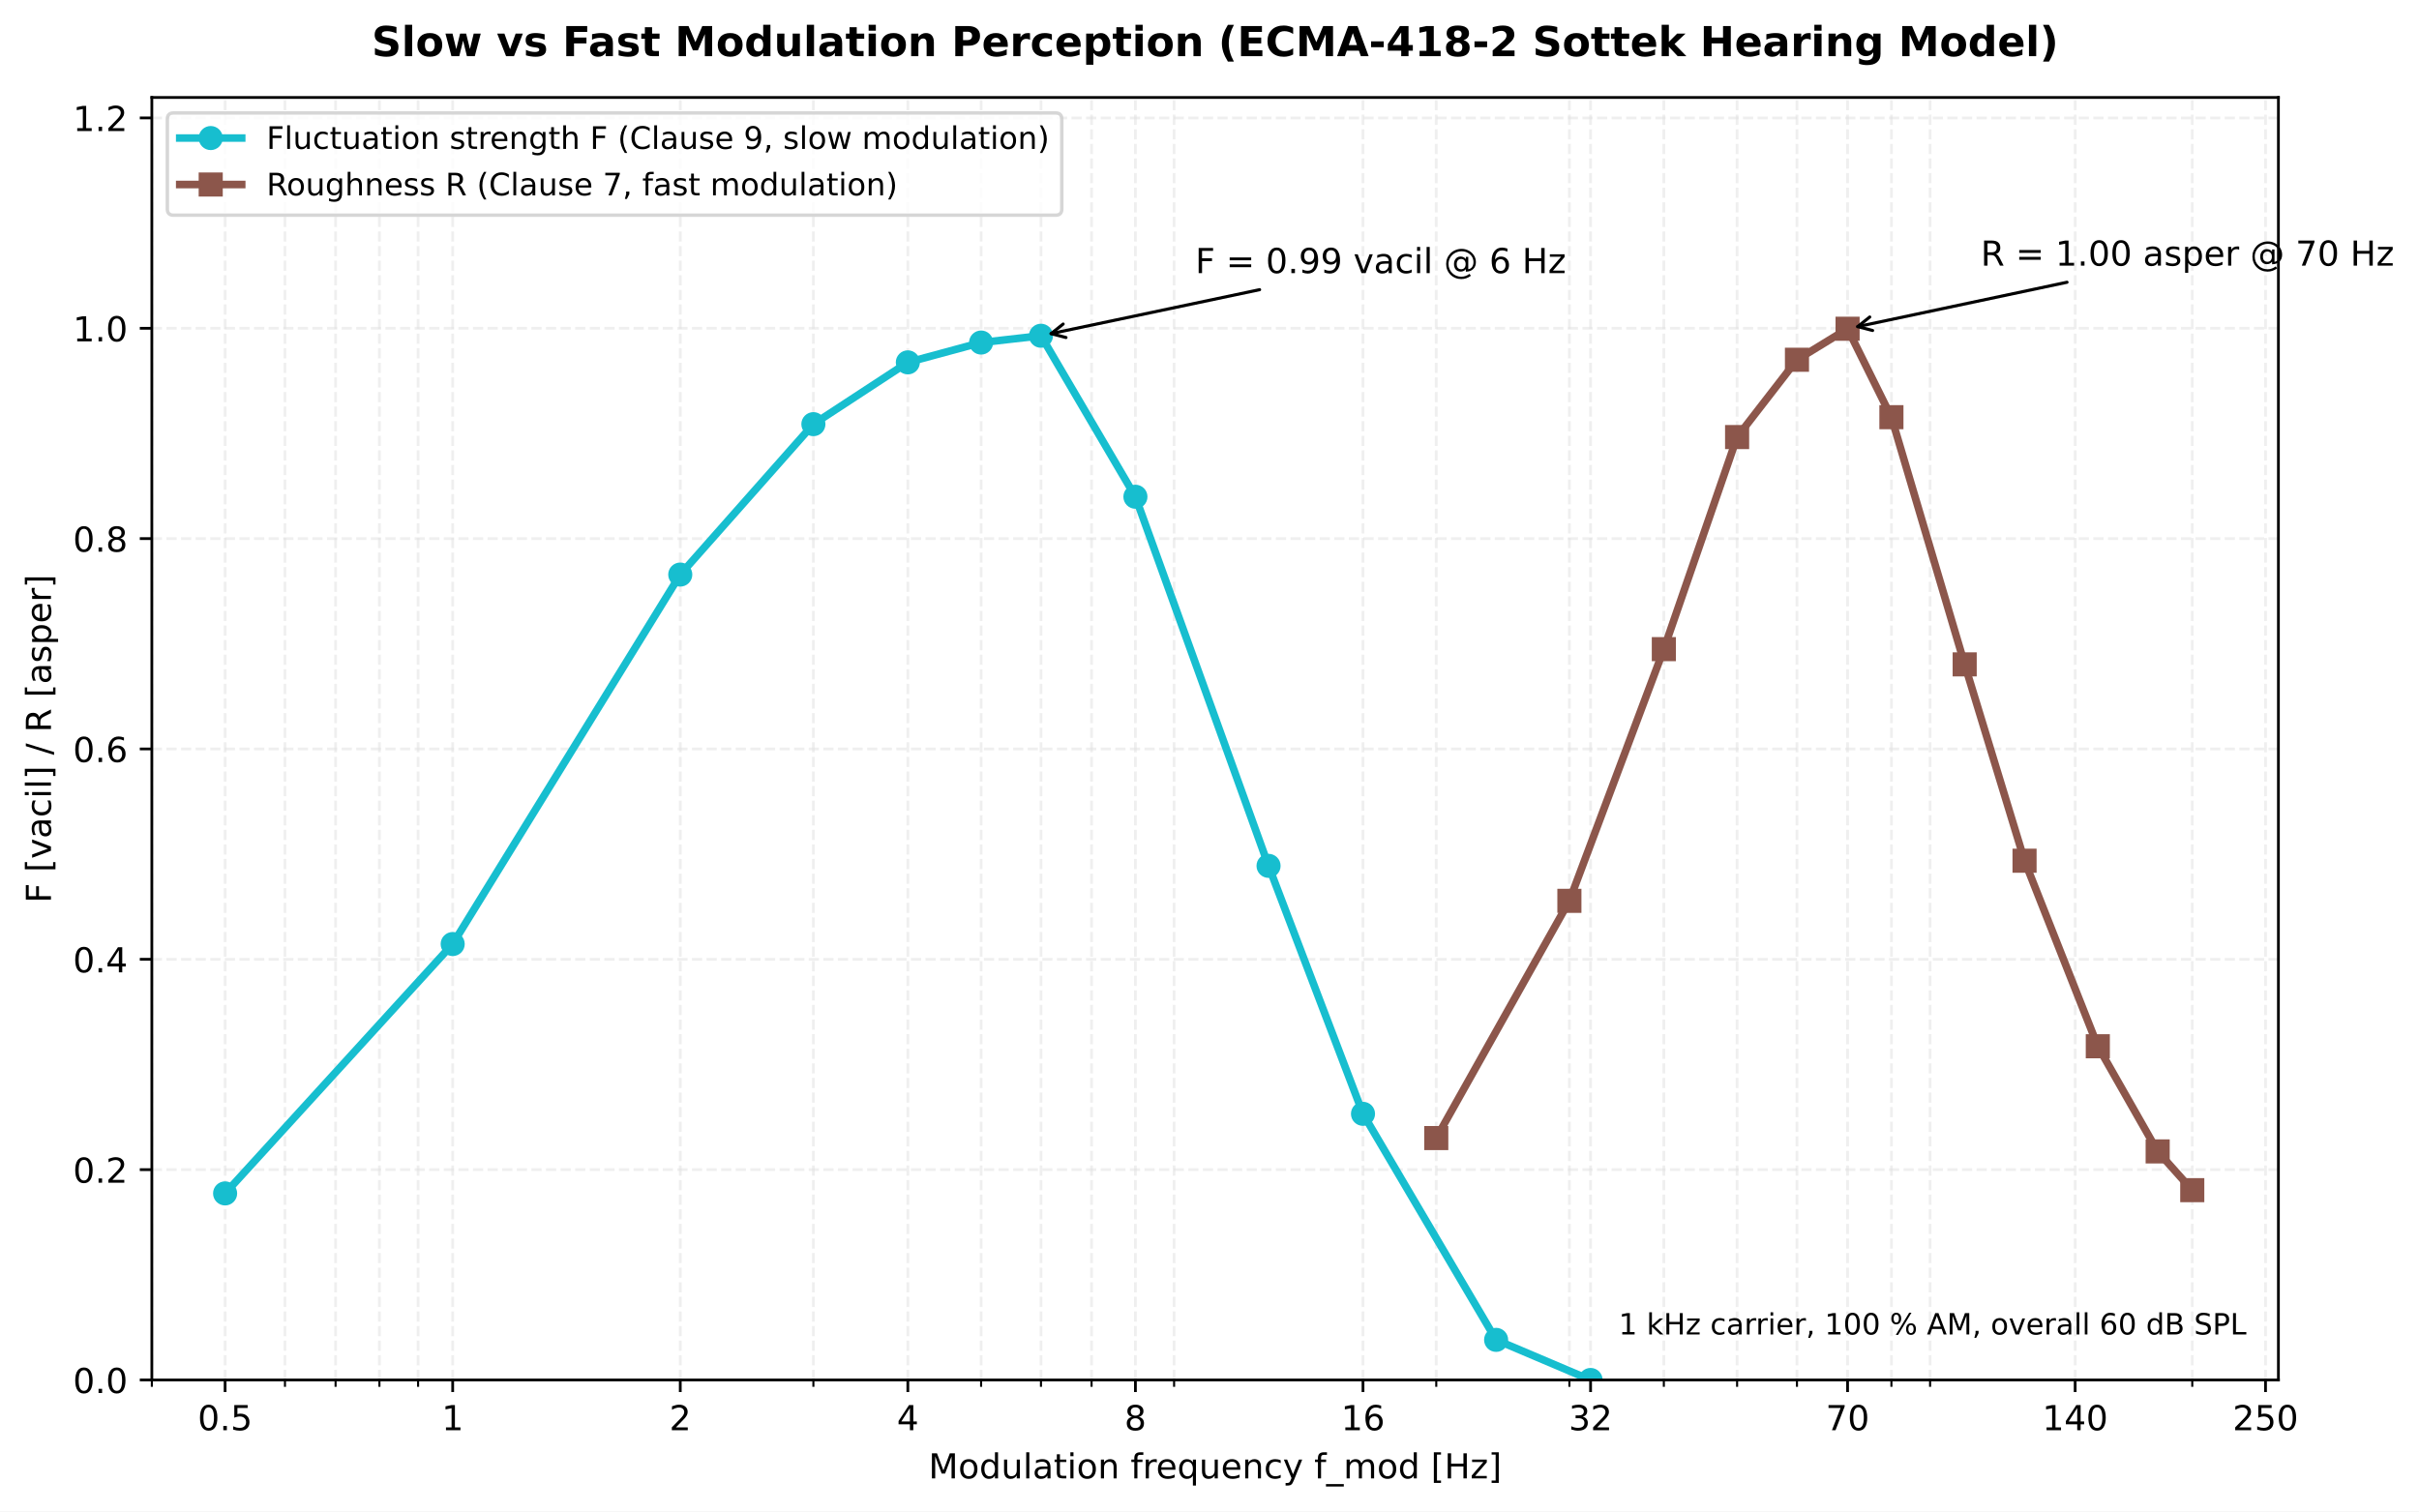
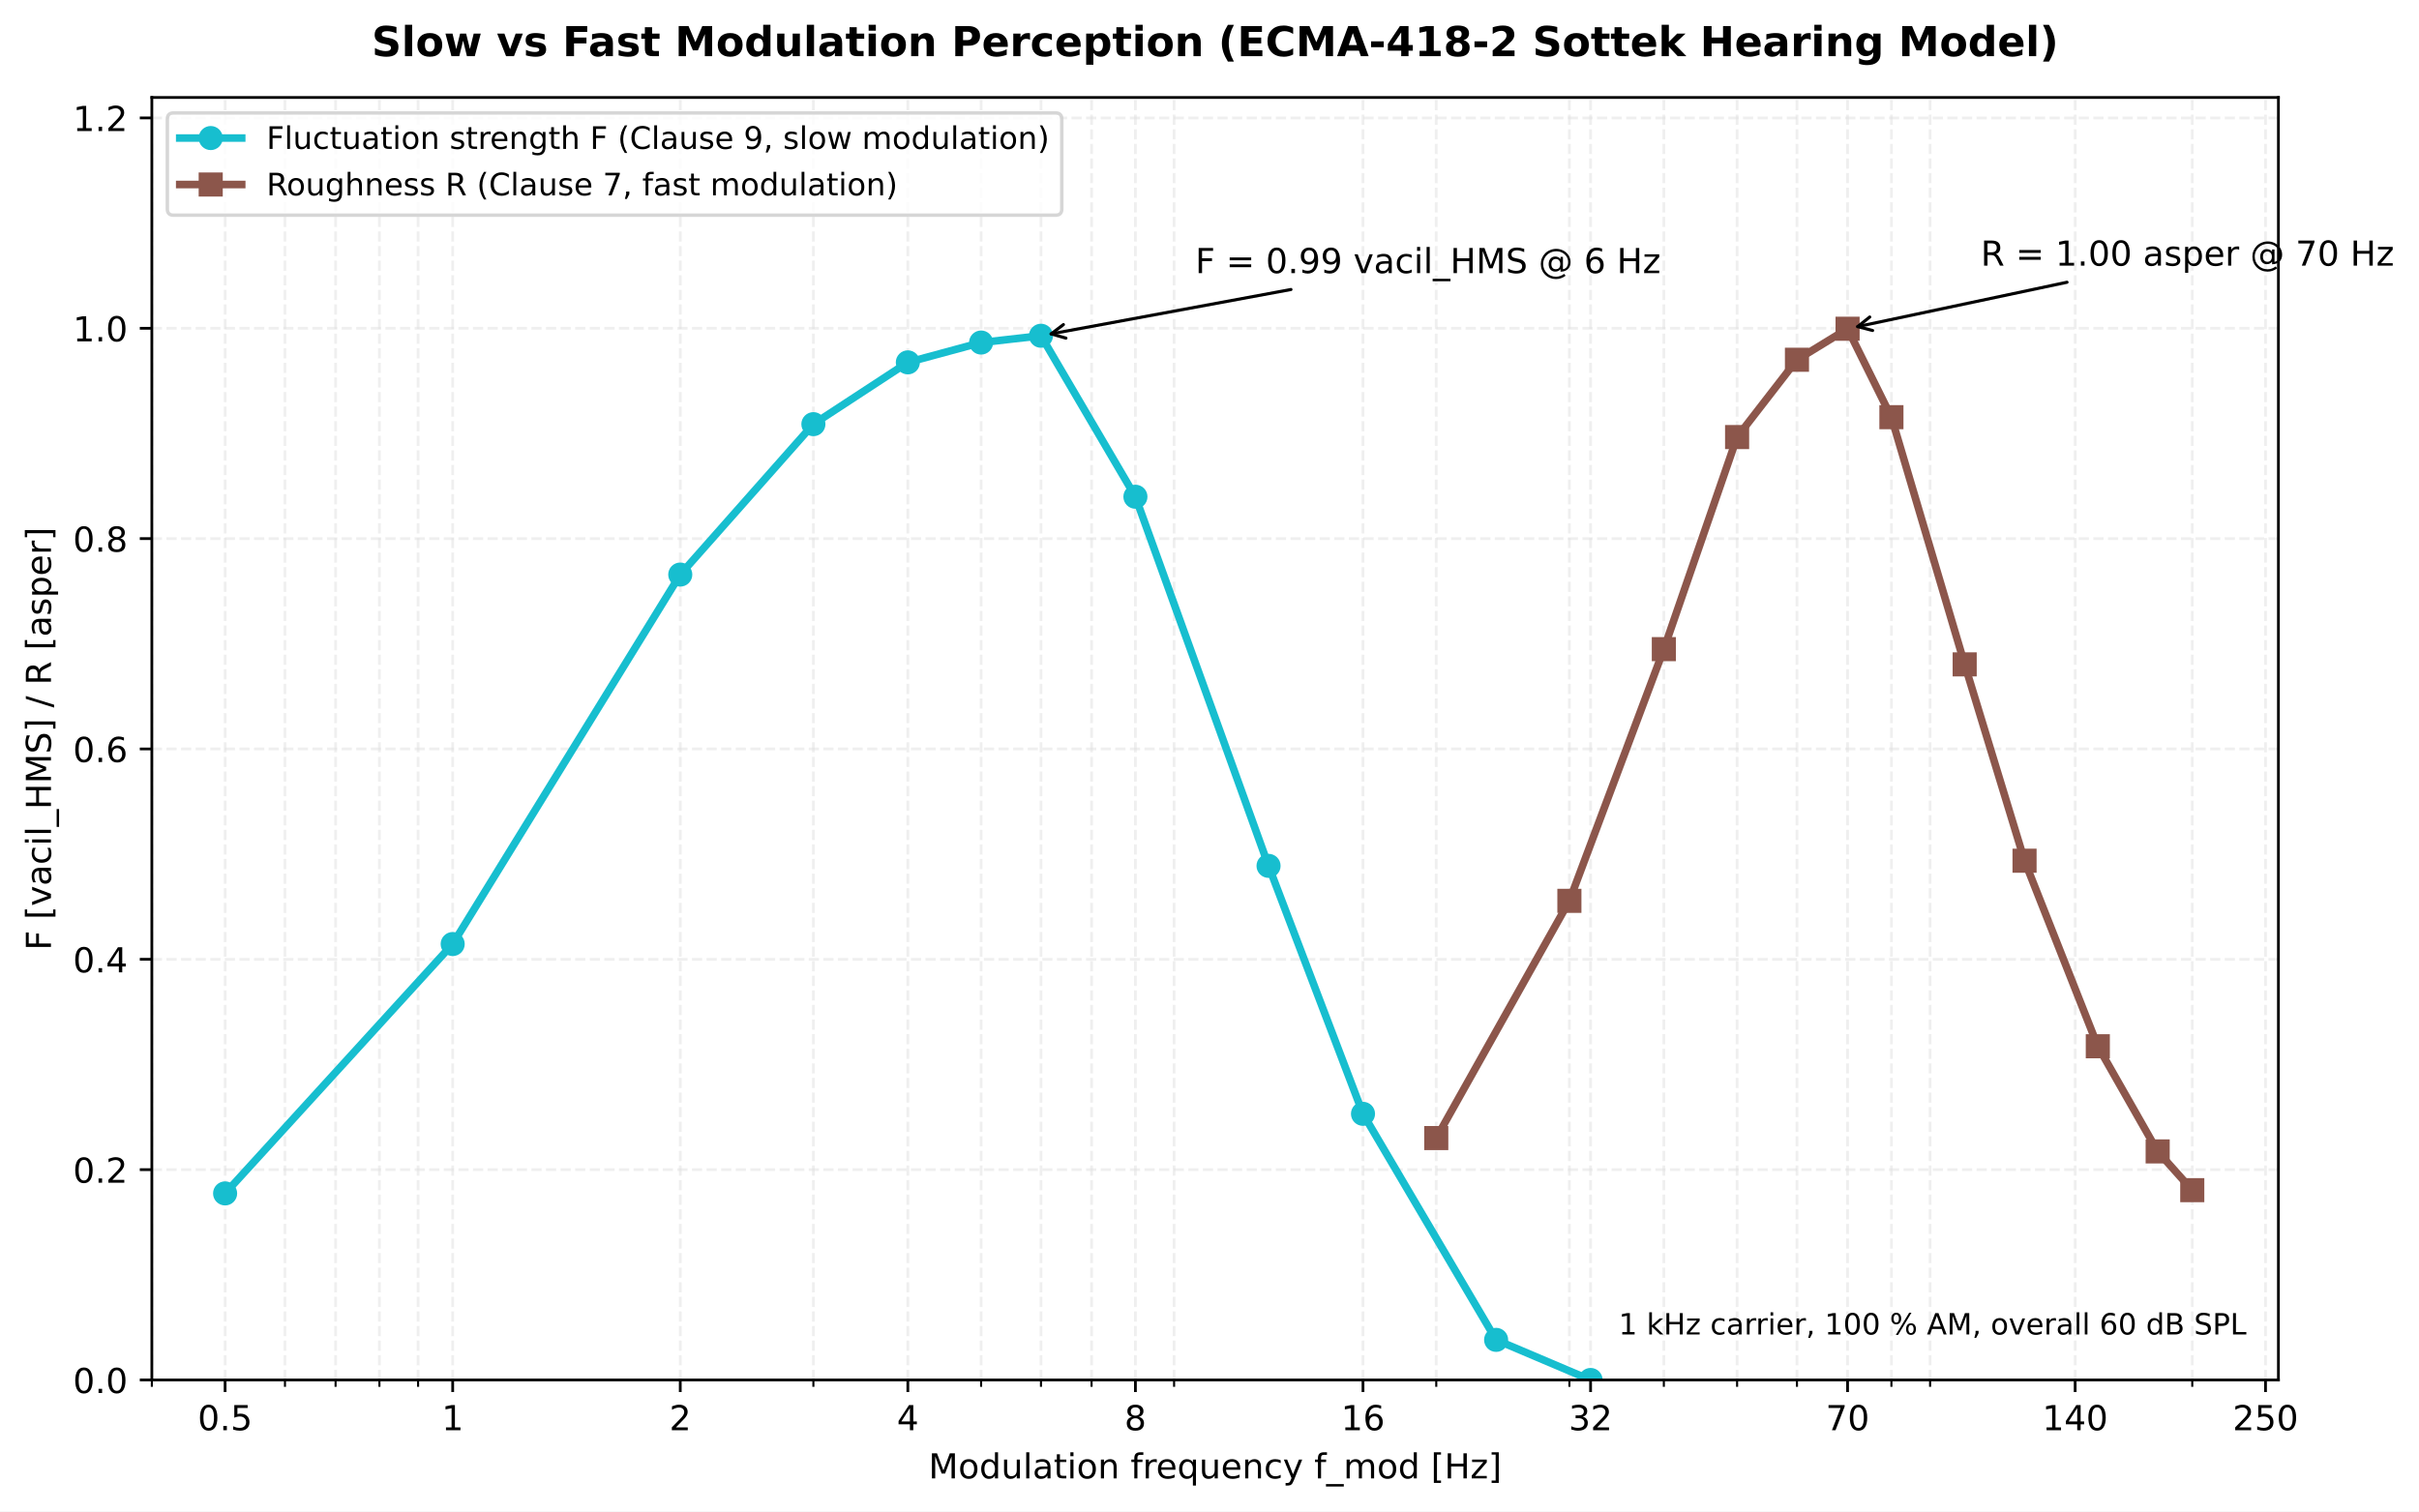
<svg xmlns="http://www.w3.org/2000/svg" xmlns:xlink="http://www.w3.org/1999/xlink" width="702.614pt" height="439.117pt" viewBox="0 0 702.614 439.117" version="1.1">
  <defs>
    <style type="text/css">*{stroke-linejoin: round; stroke-linecap: butt}</style>
  </defs>
  <g id="figure_1">
    <g id="patch_1">
      <path d="M 0 439.117  L 702.614 439.117  L 702.614 0  L 0 0  z " style="fill: #ffffff" />
    </g>
    <g id="axes_1">
      <g id="patch_2">
        <path d="M 44.104 400.916  L 661.777 400.916  L 661.777 28.318  L 44.104 28.318  z " style="fill: #ffffff" />
      </g>
      <g id="matplotlib.axis_1">
        <g id="xtick_1">
          <g id="line2d_1">
            <path d="M 65.384 400.916  L 65.384 28.318  " clip-path="url(#p650c6884fb)" style="fill: none; stroke-dasharray: 2.96,1.28; stroke-dashoffset: 0; stroke: #e0e0e0; stroke-opacity: 0.5; stroke-width: 0.8" />
          </g>
          <g id="line2d_2">
            <defs>
              <path id="m3d27035b55" d="M 0 0  L 0 3.5  " style="stroke: #000000; stroke-width: 0.8" />
            </defs>
            <g>
              <use xlink:href="#m3d27035b55" x="65.384" y="400.916" style="stroke: #000000; stroke-width: 0.8" />
            </g>
          </g>
          <g id="text_1">
            <text style="font-size: 10px; font-family: 'DejaVu Sans', 'Bitstream Vera Sans', 'Computer Modern Sans Serif', 'Lucida Grande', 'Verdana', 'Geneva', 'Lucid', 'Arial', 'Helvetica', 'Avant Garde', sans-serif; text-anchor: middle" x="65.384" y="415.513" transform="rotate(-0 65.38387 415.5134)">0.5</text>
          </g>
        </g>
        <g id="xtick_2">
          <g id="line2d_3">
            <path d="M 131.485 400.916  L 131.485 28.318  " clip-path="url(#p650c6884fb)" style="fill: none; stroke-dasharray: 2.96,1.28; stroke-dashoffset: 0; stroke: #e0e0e0; stroke-opacity: 0.5; stroke-width: 0.8" />
          </g>
          <g id="line2d_4">
            <g>
              <use xlink:href="#m3d27035b55" x="131.485" y="400.916" style="stroke: #000000; stroke-width: 0.8" />
            </g>
          </g>
          <g id="text_2">
            <text style="font-size: 10px; font-family: 'DejaVu Sans', 'Bitstream Vera Sans', 'Computer Modern Sans Serif', 'Lucida Grande', 'Verdana', 'Geneva', 'Lucid', 'Arial', 'Helvetica', 'Avant Garde', sans-serif; text-anchor: middle" x="131.485" y="415.513" transform="rotate(-0 131.4855 415.5134)">1</text>
          </g>
        </g>
        <g id="xtick_3">
          <g id="line2d_5">
            <path d="M 197.587 400.916  L 197.587 28.318  " clip-path="url(#p650c6884fb)" style="fill: none; stroke-dasharray: 2.96,1.28; stroke-dashoffset: 0; stroke: #e0e0e0; stroke-opacity: 0.5; stroke-width: 0.8" />
          </g>
          <g id="line2d_6">
            <g>
              <use xlink:href="#m3d27035b55" x="197.587" y="400.916" style="stroke: #000000; stroke-width: 0.8" />
            </g>
          </g>
          <g id="text_3">
            <text style="font-size: 10px; font-family: 'DejaVu Sans', 'Bitstream Vera Sans', 'Computer Modern Sans Serif', 'Lucida Grande', 'Verdana', 'Geneva', 'Lucid', 'Arial', 'Helvetica', 'Avant Garde', sans-serif; text-anchor: middle" x="197.587" y="415.513" transform="rotate(-0 197.5871 415.5134)">2</text>
          </g>
        </g>
        <g id="xtick_4">
          <g id="line2d_7">
            <path d="M 263.689 400.916  L 263.689 28.318  " clip-path="url(#p650c6884fb)" style="fill: none; stroke-dasharray: 2.96,1.28; stroke-dashoffset: 0; stroke: #e0e0e0; stroke-opacity: 0.5; stroke-width: 0.8" />
          </g>
          <g id="line2d_8">
            <g>
              <use xlink:href="#m3d27035b55" x="263.689" y="400.916" style="stroke: #000000; stroke-width: 0.8" />
            </g>
          </g>
          <g id="text_4">
            <text style="font-size: 10px; font-family: 'DejaVu Sans', 'Bitstream Vera Sans', 'Computer Modern Sans Serif', 'Lucida Grande', 'Verdana', 'Geneva', 'Lucid', 'Arial', 'Helvetica', 'Avant Garde', sans-serif; text-anchor: middle" x="263.689" y="415.513" transform="rotate(-0 263.6887 415.5134)">4</text>
          </g>
        </g>
        <g id="xtick_5">
          <g id="line2d_9">
            <path d="M 329.79 400.916  L 329.79 28.318  " clip-path="url(#p650c6884fb)" style="fill: none; stroke-dasharray: 2.96,1.28; stroke-dashoffset: 0; stroke: #e0e0e0; stroke-opacity: 0.5; stroke-width: 0.8" />
          </g>
          <g id="line2d_10">
            <g>
              <use xlink:href="#m3d27035b55" x="329.79" y="400.916" style="stroke: #000000; stroke-width: 0.8" />
            </g>
          </g>
          <g id="text_5">
            <text style="font-size: 10px; font-family: 'DejaVu Sans', 'Bitstream Vera Sans', 'Computer Modern Sans Serif', 'Lucida Grande', 'Verdana', 'Geneva', 'Lucid', 'Arial', 'Helvetica', 'Avant Garde', sans-serif; text-anchor: middle" x="329.79" y="415.513" transform="rotate(-0 329.7903 415.5134)">8</text>
          </g>
        </g>
        <g id="xtick_6">
          <g id="line2d_11">
            <path d="M 395.892 400.916  L 395.892 28.318  " clip-path="url(#p650c6884fb)" style="fill: none; stroke-dasharray: 2.96,1.28; stroke-dashoffset: 0; stroke: #e0e0e0; stroke-opacity: 0.5; stroke-width: 0.8" />
          </g>
          <g id="line2d_12">
            <g>
              <use xlink:href="#m3d27035b55" x="395.892" y="400.916" style="stroke: #000000; stroke-width: 0.8" />
            </g>
          </g>
          <g id="text_6">
            <text style="font-size: 10px; font-family: 'DejaVu Sans', 'Bitstream Vera Sans', 'Computer Modern Sans Serif', 'Lucida Grande', 'Verdana', 'Geneva', 'Lucid', 'Arial', 'Helvetica', 'Avant Garde', sans-serif; text-anchor: middle" x="395.892" y="415.513" transform="rotate(-0 395.8919 415.5134)">16</text>
          </g>
        </g>
        <g id="xtick_7">
          <g id="line2d_13">
            <path d="M 461.993 400.916  L 461.993 28.318  " clip-path="url(#p650c6884fb)" style="fill: none; stroke-dasharray: 2.96,1.28; stroke-dashoffset: 0; stroke: #e0e0e0; stroke-opacity: 0.5; stroke-width: 0.8" />
          </g>
          <g id="line2d_14">
            <g>
              <use xlink:href="#m3d27035b55" x="461.993" y="400.916" style="stroke: #000000; stroke-width: 0.8" />
            </g>
          </g>
          <g id="text_7">
            <text style="font-size: 10px; font-family: 'DejaVu Sans', 'Bitstream Vera Sans', 'Computer Modern Sans Serif', 'Lucida Grande', 'Verdana', 'Geneva', 'Lucid', 'Arial', 'Helvetica', 'Avant Garde', sans-serif; text-anchor: middle" x="461.993" y="415.513" transform="rotate(-0 461.9935 415.5134)">32</text>
          </g>
        </g>
        <g id="xtick_8">
          <g id="line2d_15">
            <path d="M 536.641 400.916  L 536.641 28.318  " clip-path="url(#p650c6884fb)" style="fill: none; stroke-dasharray: 2.96,1.28; stroke-dashoffset: 0; stroke: #e0e0e0; stroke-opacity: 0.5; stroke-width: 0.8" />
          </g>
          <g id="line2d_16">
            <g>
              <use xlink:href="#m3d27035b55" x="536.641" y="400.916" style="stroke: #000000; stroke-width: 0.8" />
            </g>
          </g>
          <g id="text_8">
            <text style="font-size: 10px; font-family: 'DejaVu Sans', 'Bitstream Vera Sans', 'Computer Modern Sans Serif', 'Lucida Grande', 'Verdana', 'Geneva', 'Lucid', 'Arial', 'Helvetica', 'Avant Garde', sans-serif; text-anchor: middle" x="536.641" y="415.513" transform="rotate(-0 536.6409 415.5134)">70</text>
          </g>
        </g>
        <g id="xtick_9">
          <g id="line2d_17">
            <path d="M 602.743 400.916  L 602.743 28.318  " clip-path="url(#p650c6884fb)" style="fill: none; stroke-dasharray: 2.96,1.28; stroke-dashoffset: 0; stroke: #e0e0e0; stroke-opacity: 0.5; stroke-width: 0.8" />
          </g>
          <g id="line2d_18">
            <g>
              <use xlink:href="#m3d27035b55" x="602.743" y="400.916" style="stroke: #000000; stroke-width: 0.8" />
            </g>
          </g>
          <g id="text_9">
            <text style="font-size: 10px; font-family: 'DejaVu Sans', 'Bitstream Vera Sans', 'Computer Modern Sans Serif', 'Lucida Grande', 'Verdana', 'Geneva', 'Lucid', 'Arial', 'Helvetica', 'Avant Garde', sans-serif; text-anchor: middle" x="602.743" y="415.513" transform="rotate(-0 602.7425 415.5134)">140</text>
          </g>
        </g>
        <g id="xtick_10">
          <g id="line2d_19">
            <path d="M 658.037 400.916  L 658.037 28.318  " clip-path="url(#p650c6884fb)" style="fill: none; stroke-dasharray: 2.96,1.28; stroke-dashoffset: 0; stroke: #e0e0e0; stroke-opacity: 0.5; stroke-width: 0.8" />
          </g>
          <g id="line2d_20">
            <g>
              <use xlink:href="#m3d27035b55" x="658.037" y="400.916" style="stroke: #000000; stroke-width: 0.8" />
            </g>
          </g>
          <g id="text_10">
            <text style="font-size: 10px; font-family: 'DejaVu Sans', 'Bitstream Vera Sans', 'Computer Modern Sans Serif', 'Lucida Grande', 'Verdana', 'Geneva', 'Lucid', 'Arial', 'Helvetica', 'Avant Garde', sans-serif; text-anchor: middle" x="658.037" y="415.513" transform="rotate(-0 658.0366 415.5134)">250</text>
          </g>
        </g>
        <g id="xtick_11">
          <g id="line2d_21">
            <path d="M 44.104 400.916  L 44.104 28.318  " clip-path="url(#p650c6884fb)" style="fill: none; stroke-dasharray: 2.96,1.28; stroke-dashoffset: 0; stroke: #e0e0e0; stroke-opacity: 0.5; stroke-width: 0.8" />
          </g>
          <g id="line2d_22">
            <defs>
              <path id="md1b22fa4b4" d="M 0 0  L 0 2  " style="stroke: #000000; stroke-width: 0.6" />
            </defs>
            <g>
              <use xlink:href="#md1b22fa4b4" x="44.104" y="400.916" style="stroke: #000000; stroke-width: 0.6" />
            </g>
          </g>
        </g>
        <g id="xtick_12">
          <g id="line2d_23">
            <path d="M 82.771 400.916  L 82.771 28.318  " clip-path="url(#p650c6884fb)" style="fill: none; stroke-dasharray: 2.96,1.28; stroke-dashoffset: 0; stroke: #e0e0e0; stroke-opacity: 0.5; stroke-width: 0.8" />
          </g>
          <g id="line2d_24">
            <g>
              <use xlink:href="#md1b22fa4b4" x="82.771" y="400.916" style="stroke: #000000; stroke-width: 0.6" />
            </g>
          </g>
        </g>
        <g id="xtick_13">
          <g id="line2d_25">
            <path d="M 97.471 400.916  L 97.471 28.318  " clip-path="url(#p650c6884fb)" style="fill: none; stroke-dasharray: 2.96,1.28; stroke-dashoffset: 0; stroke: #e0e0e0; stroke-opacity: 0.5; stroke-width: 0.8" />
          </g>
          <g id="line2d_26">
            <g>
              <use xlink:href="#md1b22fa4b4" x="97.471" y="400.916" style="stroke: #000000; stroke-width: 0.6" />
            </g>
          </g>
        </g>
        <g id="xtick_14">
          <g id="line2d_27">
            <path d="M 110.206 400.916  L 110.206 28.318  " clip-path="url(#p650c6884fb)" style="fill: none; stroke-dasharray: 2.96,1.28; stroke-dashoffset: 0; stroke: #e0e0e0; stroke-opacity: 0.5; stroke-width: 0.8" />
          </g>
          <g id="line2d_28">
            <g>
              <use xlink:href="#md1b22fa4b4" x="110.206" y="400.916" style="stroke: #000000; stroke-width: 0.6" />
            </g>
          </g>
        </g>
        <g id="xtick_15">
          <g id="line2d_29">
            <path d="M 121.438 400.916  L 121.438 28.318  " clip-path="url(#p650c6884fb)" style="fill: none; stroke-dasharray: 2.96,1.28; stroke-dashoffset: 0; stroke: #e0e0e0; stroke-opacity: 0.5; stroke-width: 0.8" />
          </g>
          <g id="line2d_30">
            <g>
              <use xlink:href="#md1b22fa4b4" x="121.438" y="400.916" style="stroke: #000000; stroke-width: 0.6" />
            </g>
          </g>
        </g>
        <g id="xtick_16">
          <g id="line2d_31">
            <path d="M 236.254 400.916  L 236.254 28.318  " clip-path="url(#p650c6884fb)" style="fill: none; stroke-dasharray: 2.96,1.28; stroke-dashoffset: 0; stroke: #e0e0e0; stroke-opacity: 0.5; stroke-width: 0.8" />
          </g>
          <g id="line2d_32">
            <g>
              <use xlink:href="#md1b22fa4b4" x="236.254" y="400.916" style="stroke: #000000; stroke-width: 0.6" />
            </g>
          </g>
        </g>
        <g id="xtick_17">
          <g id="line2d_33">
            <path d="M 284.969 400.916  L 284.969 28.318  " clip-path="url(#p650c6884fb)" style="fill: none; stroke-dasharray: 2.96,1.28; stroke-dashoffset: 0; stroke: #e0e0e0; stroke-opacity: 0.5; stroke-width: 0.8" />
          </g>
          <g id="line2d_34">
            <g>
              <use xlink:href="#md1b22fa4b4" x="284.969" y="400.916" style="stroke: #000000; stroke-width: 0.6" />
            </g>
          </g>
        </g>
        <g id="xtick_18">
          <g id="line2d_35">
            <path d="M 302.356 400.916  L 302.356 28.318  " clip-path="url(#p650c6884fb)" style="fill: none; stroke-dasharray: 2.96,1.28; stroke-dashoffset: 0; stroke: #e0e0e0; stroke-opacity: 0.5; stroke-width: 0.8" />
          </g>
          <g id="line2d_36">
            <g>
              <use xlink:href="#md1b22fa4b4" x="302.356" y="400.916" style="stroke: #000000; stroke-width: 0.6" />
            </g>
          </g>
        </g>
        <g id="xtick_19">
          <g id="line2d_37">
            <path d="M 317.056 400.916  L 317.056 28.318  " clip-path="url(#p650c6884fb)" style="fill: none; stroke-dasharray: 2.96,1.28; stroke-dashoffset: 0; stroke: #e0e0e0; stroke-opacity: 0.5; stroke-width: 0.8" />
          </g>
          <g id="line2d_38">
            <g>
              <use xlink:href="#md1b22fa4b4" x="317.056" y="400.916" style="stroke: #000000; stroke-width: 0.6" />
            </g>
          </g>
        </g>
        <g id="xtick_20">
          <g id="line2d_39">
            <path d="M 341.023 400.916  L 341.023 28.318  " clip-path="url(#p650c6884fb)" style="fill: none; stroke-dasharray: 2.96,1.28; stroke-dashoffset: 0; stroke: #e0e0e0; stroke-opacity: 0.5; stroke-width: 0.8" />
          </g>
          <g id="line2d_40">
            <g>
              <use xlink:href="#md1b22fa4b4" x="341.023" y="400.916" style="stroke: #000000; stroke-width: 0.6" />
            </g>
          </g>
        </g>
        <g id="xtick_21">
          <g id="line2d_41">
            <path d="M 417.172 400.916  L 417.172 28.318  " clip-path="url(#p650c6884fb)" style="fill: none; stroke-dasharray: 2.96,1.28; stroke-dashoffset: 0; stroke: #e0e0e0; stroke-opacity: 0.5; stroke-width: 0.8" />
          </g>
          <g id="line2d_42">
            <g>
              <use xlink:href="#md1b22fa4b4" x="417.172" y="400.916" style="stroke: #000000; stroke-width: 0.6" />
            </g>
          </g>
        </g>
        <g id="xtick_22">
          <g id="line2d_43">
            <path d="M 455.839 400.916  L 455.839 28.318  " clip-path="url(#p650c6884fb)" style="fill: none; stroke-dasharray: 2.96,1.28; stroke-dashoffset: 0; stroke: #e0e0e0; stroke-opacity: 0.5; stroke-width: 0.8" />
          </g>
          <g id="line2d_44">
            <g>
              <use xlink:href="#md1b22fa4b4" x="455.839" y="400.916" style="stroke: #000000; stroke-width: 0.6" />
            </g>
          </g>
        </g>
        <g id="xtick_23">
          <g id="line2d_45">
            <path d="M 483.273 400.916  L 483.273 28.318  " clip-path="url(#p650c6884fb)" style="fill: none; stroke-dasharray: 2.96,1.28; stroke-dashoffset: 0; stroke: #e0e0e0; stroke-opacity: 0.5; stroke-width: 0.8" />
          </g>
          <g id="line2d_46">
            <g>
              <use xlink:href="#md1b22fa4b4" x="483.273" y="400.916" style="stroke: #000000; stroke-width: 0.6" />
            </g>
          </g>
        </g>
        <g id="xtick_24">
          <g id="line2d_47">
            <path d="M 504.553 400.916  L 504.553 28.318  " clip-path="url(#p650c6884fb)" style="fill: none; stroke-dasharray: 2.96,1.28; stroke-dashoffset: 0; stroke: #e0e0e0; stroke-opacity: 0.5; stroke-width: 0.8" />
          </g>
          <g id="line2d_48">
            <g>
              <use xlink:href="#md1b22fa4b4" x="504.553" y="400.916" style="stroke: #000000; stroke-width: 0.6" />
            </g>
          </g>
        </g>
        <g id="xtick_25">
          <g id="line2d_49">
            <path d="M 521.94 400.916  L 521.94 28.318  " clip-path="url(#p650c6884fb)" style="fill: none; stroke-dasharray: 2.96,1.28; stroke-dashoffset: 0; stroke: #e0e0e0; stroke-opacity: 0.5; stroke-width: 0.8" />
          </g>
          <g id="line2d_50">
            <g>
              <use xlink:href="#md1b22fa4b4" x="521.94" y="400.916" style="stroke: #000000; stroke-width: 0.6" />
            </g>
          </g>
        </g>
        <g id="xtick_26">
          <g id="line2d_51">
            <path d="M 549.375 400.916  L 549.375 28.318  " clip-path="url(#p650c6884fb)" style="fill: none; stroke-dasharray: 2.96,1.28; stroke-dashoffset: 0; stroke: #e0e0e0; stroke-opacity: 0.5; stroke-width: 0.8" />
          </g>
          <g id="line2d_52">
            <g>
              <use xlink:href="#md1b22fa4b4" x="549.375" y="400.916" style="stroke: #000000; stroke-width: 0.6" />
            </g>
          </g>
        </g>
        <g id="xtick_27">
          <g id="line2d_53">
            <path d="M 560.607 400.916  L 560.607 28.318  " clip-path="url(#p650c6884fb)" style="fill: none; stroke-dasharray: 2.96,1.28; stroke-dashoffset: 0; stroke: #e0e0e0; stroke-opacity: 0.5; stroke-width: 0.8" />
          </g>
          <g id="line2d_54">
            <g>
              <use xlink:href="#md1b22fa4b4" x="560.607" y="400.916" style="stroke: #000000; stroke-width: 0.6" />
            </g>
          </g>
        </g>
        <g id="xtick_28">
          <g id="line2d_55">
            <path d="M 636.757 400.916  L 636.757 28.318  " clip-path="url(#p650c6884fb)" style="fill: none; stroke-dasharray: 2.96,1.28; stroke-dashoffset: 0; stroke: #e0e0e0; stroke-opacity: 0.5; stroke-width: 0.8" />
          </g>
          <g id="line2d_56">
            <g>
              <use xlink:href="#md1b22fa4b4" x="636.757" y="400.916" style="stroke: #000000; stroke-width: 0.6" />
            </g>
          </g>
        </g>
        <g id="text_11">
          <text style="font-size: 10px; font-family: 'DejaVu Sans', 'Bitstream Vera Sans', 'Computer Modern Sans Serif', 'Lucida Grande', 'Verdana', 'Geneva', 'Lucid', 'Arial', 'Helvetica', 'Avant Garde', sans-serif; text-anchor: middle" x="352.94" y="429.514" transform="rotate(-0 352.9404 429.5142)">Modulation frequency f_mod [Hz]</text>
        </g>
      </g>
      <g id="matplotlib.axis_2">
        <g id="ytick_1">
          <g id="line2d_57">
            <path d="M 44.104 400.916  L 661.777 400.916  " clip-path="url(#p650c6884fb)" style="fill: none; stroke-dasharray: 2.96,1.28; stroke-dashoffset: 0; stroke: #e0e0e0; stroke-opacity: 0.5; stroke-width: 0.8" />
          </g>
          <g id="line2d_58">
            <defs>
              <path id="mef640d9f3a" d="M 0 0  L -3.5 0  " style="stroke: #000000; stroke-width: 0.8" />
            </defs>
            <g>
              <use xlink:href="#mef640d9f3a" x="44.104" y="400.916" style="stroke: #000000; stroke-width: 0.8" />
            </g>
          </g>
          <g id="text_12">
            <text style="font-size: 10px; font-family: 'DejaVu Sans', 'Bitstream Vera Sans', 'Computer Modern Sans Serif', 'Lucida Grande', 'Verdana', 'Geneva', 'Lucid', 'Arial', 'Helvetica', 'Avant Garde', sans-serif; text-anchor: end" x="37.104" y="404.715" transform="rotate(-0 37.10391 404.7146)">0.0</text>
          </g>
        </g>
        <g id="ytick_2">
          <g id="line2d_59">
            <path d="M 44.104 339.807  L 661.777 339.807  " clip-path="url(#p650c6884fb)" style="fill: none; stroke-dasharray: 2.96,1.28; stroke-dashoffset: 0; stroke: #e0e0e0; stroke-opacity: 0.5; stroke-width: 0.8" />
          </g>
          <g id="line2d_60">
            <g>
              <use xlink:href="#mef640d9f3a" x="44.104" y="339.807" style="stroke: #000000; stroke-width: 0.8" />
            </g>
          </g>
          <g id="text_13">
            <text style="font-size: 10px; font-family: 'DejaVu Sans', 'Bitstream Vera Sans', 'Computer Modern Sans Serif', 'Lucida Grande', 'Verdana', 'Geneva', 'Lucid', 'Arial', 'Helvetica', 'Avant Garde', sans-serif; text-anchor: end" x="37.104" y="343.606" transform="rotate(-0 37.10391 343.6058)">0.2</text>
          </g>
        </g>
        <g id="ytick_3">
          <g id="line2d_61">
            <path d="M 44.104 278.698  L 661.777 278.698  " clip-path="url(#p650c6884fb)" style="fill: none; stroke-dasharray: 2.96,1.28; stroke-dashoffset: 0; stroke: #e0e0e0; stroke-opacity: 0.5; stroke-width: 0.8" />
          </g>
          <g id="line2d_62">
            <g>
              <use xlink:href="#mef640d9f3a" x="44.104" y="278.698" style="stroke: #000000; stroke-width: 0.8" />
            </g>
          </g>
          <g id="text_14">
            <text style="font-size: 10px; font-family: 'DejaVu Sans', 'Bitstream Vera Sans', 'Computer Modern Sans Serif', 'Lucida Grande', 'Verdana', 'Geneva', 'Lucid', 'Arial', 'Helvetica', 'Avant Garde', sans-serif; text-anchor: end" x="37.104" y="282.497" transform="rotate(-0 37.10391 282.4971)">0.4</text>
          </g>
        </g>
        <g id="ytick_4">
          <g id="line2d_63">
            <path d="M 44.104 217.589  L 661.777 217.589  " clip-path="url(#p650c6884fb)" style="fill: none; stroke-dasharray: 2.96,1.28; stroke-dashoffset: 0; stroke: #e0e0e0; stroke-opacity: 0.5; stroke-width: 0.8" />
          </g>
          <g id="line2d_64">
            <g>
              <use xlink:href="#mef640d9f3a" x="44.104" y="217.589" style="stroke: #000000; stroke-width: 0.8" />
            </g>
          </g>
          <g id="text_15">
            <text style="font-size: 10px; font-family: 'DejaVu Sans', 'Bitstream Vera Sans', 'Computer Modern Sans Serif', 'Lucida Grande', 'Verdana', 'Geneva', 'Lucid', 'Arial', 'Helvetica', 'Avant Garde', sans-serif; text-anchor: end" x="37.104" y="221.388" transform="rotate(-0 37.10391 221.3883)">0.6</text>
          </g>
        </g>
        <g id="ytick_5">
          <g id="line2d_65">
            <path d="M 44.104 156.481  L 661.777 156.481  " clip-path="url(#p650c6884fb)" style="fill: none; stroke-dasharray: 2.96,1.28; stroke-dashoffset: 0; stroke: #e0e0e0; stroke-opacity: 0.5; stroke-width: 0.8" />
          </g>
          <g id="line2d_66">
            <g>
              <use xlink:href="#mef640d9f3a" x="44.104" y="156.481" style="stroke: #000000; stroke-width: 0.8" />
            </g>
          </g>
          <g id="text_16">
            <text style="font-size: 10px; font-family: 'DejaVu Sans', 'Bitstream Vera Sans', 'Computer Modern Sans Serif', 'Lucida Grande', 'Verdana', 'Geneva', 'Lucid', 'Arial', 'Helvetica', 'Avant Garde', sans-serif; text-anchor: end" x="37.104" y="160.28" transform="rotate(-0 37.10391 160.2795)">0.8</text>
          </g>
        </g>
        <g id="ytick_6">
          <g id="line2d_67">
            <path d="M 44.104 95.372  L 661.777 95.372  " clip-path="url(#p650c6884fb)" style="fill: none; stroke-dasharray: 2.96,1.28; stroke-dashoffset: 0; stroke: #e0e0e0; stroke-opacity: 0.5; stroke-width: 0.8" />
          </g>
          <g id="line2d_68">
            <g>
              <use xlink:href="#mef640d9f3a" x="44.104" y="95.372" style="stroke: #000000; stroke-width: 0.8" />
            </g>
          </g>
          <g id="text_17">
            <text style="font-size: 10px; font-family: 'DejaVu Sans', 'Bitstream Vera Sans', 'Computer Modern Sans Serif', 'Lucida Grande', 'Verdana', 'Geneva', 'Lucid', 'Arial', 'Helvetica', 'Avant Garde', sans-serif; text-anchor: end" x="37.104" y="99.171" transform="rotate(-0 37.10391 99.17078)">1.0</text>
          </g>
        </g>
        <g id="ytick_7">
          <g id="line2d_69">
            <path d="M 44.104 34.263  L 661.777 34.263  " clip-path="url(#p650c6884fb)" style="fill: none; stroke-dasharray: 2.96,1.28; stroke-dashoffset: 0; stroke: #e0e0e0; stroke-opacity: 0.5; stroke-width: 0.8" />
          </g>
          <g id="line2d_70">
            <g>
              <use xlink:href="#mef640d9f3a" x="44.104" y="34.263" style="stroke: #000000; stroke-width: 0.8" />
            </g>
          </g>
          <g id="text_18">
            <text style="font-size: 10px; font-family: 'DejaVu Sans', 'Bitstream Vera Sans', 'Computer Modern Sans Serif', 'Lucida Grande', 'Verdana', 'Geneva', 'Lucid', 'Arial', 'Helvetica', 'Avant Garde', sans-serif; text-anchor: end" x="37.104" y="38.062" transform="rotate(-0 37.10391 38.06201)">1.2</text>
          </g>
        </g>
        <g id="text_19">
-           <text style="font-size: 10px; font-family: 'DejaVu Sans', 'Bitstream Vera Sans', 'Computer Modern Sans Serif', 'Lucida Grande', 'Verdana', 'Geneva', 'Lucid', 'Arial', 'Helvetica', 'Avant Garde', sans-serif; text-anchor: middle" x="14.798" y="214.617" transform="rotate(-90 14.79844 214.617)">F [vacil] / R [asper]</text>
+           <text style="font-size: 10px; font-family: 'DejaVu Sans', 'Bitstream Vera Sans', 'Computer Modern Sans Serif', 'Lucida Grande', 'Verdana', 'Geneva', 'Lucid', 'Arial', 'Helvetica', 'Avant Garde', sans-serif; text-anchor: middle" x="14.798" y="214.617" transform="rotate(-90 14.79844 214.617)">F [vacil_HMS] / R [asper]</text>
        </g>
      </g>
      <g id="line2d_71">
        <path d="M 65.384 346.715  L 131.485 274.265  L 197.587 166.925  L 236.254 123.227  L 263.689 105.275  L 284.969 99.516  L 302.356 97.546  L 329.79 144.317  L 368.457 251.553  L 395.892 323.596  L 434.559 389.265  L 461.993 400.916  " clip-path="url(#p650c6884fb)" style="fill: none; stroke: #17becf; stroke-width: 2.2; stroke-linecap: square" />
        <defs>
          <path id="m5153f2ed65" d="M 0 3  C 0.796 3 1.559 2.684 2.121 2.121  C 2.684 1.559 3 0.796 3 0  C 3 -0.796 2.684 -1.559 2.121 -2.121  C 1.559 -2.684 0.796 -3 0 -3  C -0.796 -3 -1.559 -2.684 -2.121 -2.121  C -2.684 -1.559 -3 -0.796 -3 0  C -3 0.796 -2.684 1.559 -2.121 2.121  C -1.559 2.684 -0.796 3 0 3  z " style="stroke: #17becf" />
        </defs>
        <g clip-path="url(#p650c6884fb)">
          <use xlink:href="#m5153f2ed65" x="65.384" y="346.715" style="fill: #17becf; stroke: #17becf" />
          <use xlink:href="#m5153f2ed65" x="131.485" y="274.265" style="fill: #17becf; stroke: #17becf" />
          <use xlink:href="#m5153f2ed65" x="197.587" y="166.925" style="fill: #17becf; stroke: #17becf" />
          <use xlink:href="#m5153f2ed65" x="236.254" y="123.227" style="fill: #17becf; stroke: #17becf" />
          <use xlink:href="#m5153f2ed65" x="263.689" y="105.275" style="fill: #17becf; stroke: #17becf" />
          <use xlink:href="#m5153f2ed65" x="284.969" y="99.516" style="fill: #17becf; stroke: #17becf" />
          <use xlink:href="#m5153f2ed65" x="302.356" y="97.546" style="fill: #17becf; stroke: #17becf" />
          <use xlink:href="#m5153f2ed65" x="329.79" y="144.317" style="fill: #17becf; stroke: #17becf" />
          <use xlink:href="#m5153f2ed65" x="368.457" y="251.553" style="fill: #17becf; stroke: #17becf" />
          <use xlink:href="#m5153f2ed65" x="395.892" y="323.596" style="fill: #17becf; stroke: #17becf" />
          <use xlink:href="#m5153f2ed65" x="434.559" y="389.265" style="fill: #17becf; stroke: #17becf" />
          <use xlink:href="#m5153f2ed65" x="461.993" y="400.916" style="fill: #17becf; stroke: #17becf" />
        </g>
      </g>
      <g id="line2d_72">
        <path d="M 417.172 330.635  L 455.839 261.718  L 483.273 188.591  L 504.553 126.979  L 521.94 104.517  L 536.641 95.508  L 549.375 121.202  L 570.655 193.017  L 588.042 250.06  L 609.322 303.963  L 626.709 334.515  L 636.757 345.772  " clip-path="url(#p650c6884fb)" style="fill: none; stroke: #8c564b; stroke-width: 2.2; stroke-linecap: square" />
        <defs>
          <path id="mc491cc9a0c" d="M -3 3  L 3 3  L 3 -3  L -3 -3  z " style="stroke: #8c564b; stroke-linejoin: miter" />
        </defs>
        <g clip-path="url(#p650c6884fb)">
          <use xlink:href="#mc491cc9a0c" x="417.172" y="330.635" style="fill: #8c564b; stroke: #8c564b; stroke-linejoin: miter" />
          <use xlink:href="#mc491cc9a0c" x="455.839" y="261.718" style="fill: #8c564b; stroke: #8c564b; stroke-linejoin: miter" />
          <use xlink:href="#mc491cc9a0c" x="483.273" y="188.591" style="fill: #8c564b; stroke: #8c564b; stroke-linejoin: miter" />
          <use xlink:href="#mc491cc9a0c" x="504.553" y="126.979" style="fill: #8c564b; stroke: #8c564b; stroke-linejoin: miter" />
          <use xlink:href="#mc491cc9a0c" x="521.94" y="104.517" style="fill: #8c564b; stroke: #8c564b; stroke-linejoin: miter" />
          <use xlink:href="#mc491cc9a0c" x="536.641" y="95.508" style="fill: #8c564b; stroke: #8c564b; stroke-linejoin: miter" />
          <use xlink:href="#mc491cc9a0c" x="549.375" y="121.202" style="fill: #8c564b; stroke: #8c564b; stroke-linejoin: miter" />
          <use xlink:href="#mc491cc9a0c" x="570.655" y="193.017" style="fill: #8c564b; stroke: #8c564b; stroke-linejoin: miter" />
          <use xlink:href="#mc491cc9a0c" x="588.042" y="250.06" style="fill: #8c564b; stroke: #8c564b; stroke-linejoin: miter" />
          <use xlink:href="#mc491cc9a0c" x="609.322" y="303.963" style="fill: #8c564b; stroke: #8c564b; stroke-linejoin: miter" />
          <use xlink:href="#mc491cc9a0c" x="626.709" y="334.515" style="fill: #8c564b; stroke: #8c564b; stroke-linejoin: miter" />
          <use xlink:href="#mc491cc9a0c" x="636.757" y="345.772" style="fill: #8c564b; stroke: #8c564b; stroke-linejoin: miter" />
        </g>
      </g>
      <g id="patch_3">
        <path d="M 44.104 400.916  L 44.104 28.318  " style="fill: none; stroke: #000000; stroke-width: 0.8; stroke-linejoin: miter; stroke-linecap: square" />
      </g>
      <g id="patch_4">
        <path d="M 661.777 400.916  L 661.777 28.318  " style="fill: none; stroke: #000000; stroke-width: 0.8; stroke-linejoin: miter; stroke-linecap: square" />
      </g>
      <g id="patch_5">
        <path d="M 44.104 400.916  L 661.777 400.916  " style="fill: none; stroke: #000000; stroke-width: 0.8; stroke-linejoin: miter; stroke-linecap: square" />
      </g>
      <g id="patch_6">
        <path d="M 44.104 28.318  L 661.777 28.318  " style="fill: none; stroke: #000000; stroke-width: 0.8; stroke-linejoin: miter; stroke-linecap: square" />
      </g>
      <g id="patch_7">
-         <path d="M 365.862 84.159  Q 335.088 90.646 305.298 96.926  " style="fill: none; stroke: #000000; stroke-width: 0.9; stroke-linecap: round" />
-         <path d="M 309.624 98.058  L 305.298 96.926  L 308.799 94.144  " style="fill: none; stroke: #000000; stroke-width: 0.9; stroke-linecap: round" />
+         <path d="M 374.966 84.111  Q 339.642 90.647 305.308 97  " style="fill: none; stroke: #000000; stroke-width: 0.9; stroke-linecap: round" />
+         <path d="M 309.605 98.239  L 305.308 97  L 308.878 94.305  " style="fill: none; stroke: #000000; stroke-width: 0.9; stroke-linecap: round" />
      </g>
      <g id="text_20">
-         <text style="font-size: 10px; font-family: 'DejaVu Sans', 'Bitstream Vera Sans', 'Computer Modern Sans Serif', 'Lucida Grande', 'Verdana', 'Geneva', 'Lucid', 'Arial', 'Helvetica', 'Avant Garde', sans-serif; text-anchor: start" x="347.177" y="79.344" transform="rotate(-0 347.1773 79.34383)">F = 0.99 vacil @ 6 Hz</text>
+         <text style="font-size: 10px; font-family: 'DejaVu Sans', 'Bitstream Vera Sans', 'Computer Modern Sans Serif', 'Lucida Grande', 'Verdana', 'Geneva', 'Lucid', 'Arial', 'Helvetica', 'Avant Garde', sans-serif; text-anchor: start" x="347.177" y="79.344" transform="rotate(-0 347.1773 79.34383)">F = 0.99 vacil_HMS @ 6 Hz</text>
      </g>
      <g id="patch_8">
        <path d="M 600.38 81.999  Q 569.489 88.546 539.582 94.885  " style="fill: none; stroke: #000000; stroke-width: 0.9; stroke-linecap: round" />
        <path d="M 543.91 96.012  L 539.582 94.885  L 543.081 92.099  " style="fill: none; stroke: #000000; stroke-width: 0.9; stroke-linecap: round" />
      </g>
      <g id="text_21">
        <text style="font-size: 10px; font-family: 'DejaVu Sans', 'Bitstream Vera Sans', 'Computer Modern Sans Serif', 'Lucida Grande', 'Verdana', 'Geneva', 'Lucid', 'Arial', 'Helvetica', 'Avant Garde', sans-serif; text-anchor: start" x="575.308" y="77.183" transform="rotate(-0 575.3079 77.18339)">R = 1.00 asper @ 70 Hz</text>
      </g>
      <g id="text_22">
        <text style="font-size: 8.5px; font-family: 'DejaVu Sans', 'Bitstream Vera Sans', 'Computer Modern Sans Serif', 'Lucida Grande', 'Verdana', 'Geneva', 'Lucid', 'Arial', 'Helvetica', 'Avant Garde', sans-serif; text-anchor: end" x="652.512" y="387.696" transform="rotate(-0 652.5117 387.6959)">1 kHz carrier, 100 % AM, overall 60 dB SPL</text>
      </g>
      <g id="text_23">
        <text style="font-weight: 700; font-size: 12px; font-family: 'DejaVu Sans', 'Bitstream Vera Sans', 'Computer Modern Sans Serif', 'Lucida Grande', 'Verdana', 'Geneva', 'Lucid', 'Arial', 'Helvetica', 'Avant Garde', sans-serif; text-anchor: middle" x="352.94" y="16.318" transform="rotate(-0 352.9404 16.31812)">Slow vs Fast Modulation Perception (ECMA-418-2 Sottek Hearing Model)</text>
      </g>
      <g id="legend_1">
        <g id="patch_9">
          <path d="M 50.404 62.52  L 306.604 62.52  Q 308.404 62.52 308.404 60.72  L 308.404 34.618  Q 308.404 32.818 306.604 32.818  L 50.404 32.818  Q 48.604 32.818 48.604 34.618  L 48.604 60.72  Q 48.604 62.52 50.404 62.52  z " style="fill: #ffffff; opacity: 0.8; stroke: #cccccc; stroke-linejoin: miter" />
        </g>
        <g id="line2d_73">
          <path d="M 52.204 40.107  L 61.204 40.107  L 70.204 40.107  " style="fill: none; stroke: #17becf; stroke-width: 2.2; stroke-linecap: square" />
          <g>
            <use xlink:href="#m5153f2ed65" x="61.204" y="40.107" style="fill: #17becf; stroke: #17becf" />
          </g>
        </g>
        <g id="text_24">
          <text style="font-size: 9px; font-family: 'DejaVu Sans', 'Bitstream Vera Sans', 'Computer Modern Sans Serif', 'Lucida Grande', 'Verdana', 'Geneva', 'Lucid', 'Arial', 'Helvetica', 'Avant Garde', sans-serif; text-anchor: start" x="77.404" y="43.257" transform="rotate(-0 77.40391 43.25672)">Fluctuation strength F (Clause 9, slow modulation)</text>
        </g>
        <g id="line2d_74">
          <path d="M 52.204 53.607  L 61.204 53.607  L 70.204 53.607  " style="fill: none; stroke: #8c564b; stroke-width: 2.2; stroke-linecap: square" />
          <g>
            <use xlink:href="#mc491cc9a0c" x="61.204" y="53.607" style="fill: #8c564b; stroke: #8c564b; stroke-linejoin: miter" />
          </g>
        </g>
        <g id="text_25">
          <text style="font-size: 9px; font-family: 'DejaVu Sans', 'Bitstream Vera Sans', 'Computer Modern Sans Serif', 'Lucida Grande', 'Verdana', 'Geneva', 'Lucid', 'Arial', 'Helvetica', 'Avant Garde', sans-serif; text-anchor: start" x="77.404" y="56.757" transform="rotate(-0 77.40391 56.75742)">Roughness R (Clause 7, fast modulation)</text>
        </g>
      </g>
    </g>
  </g>
  <defs>
    <clipPath id="p650c6884fb">
      <rect x="44.104" y="28.318" width="617.673" height="372.598" />
    </clipPath>
  </defs>
</svg>
